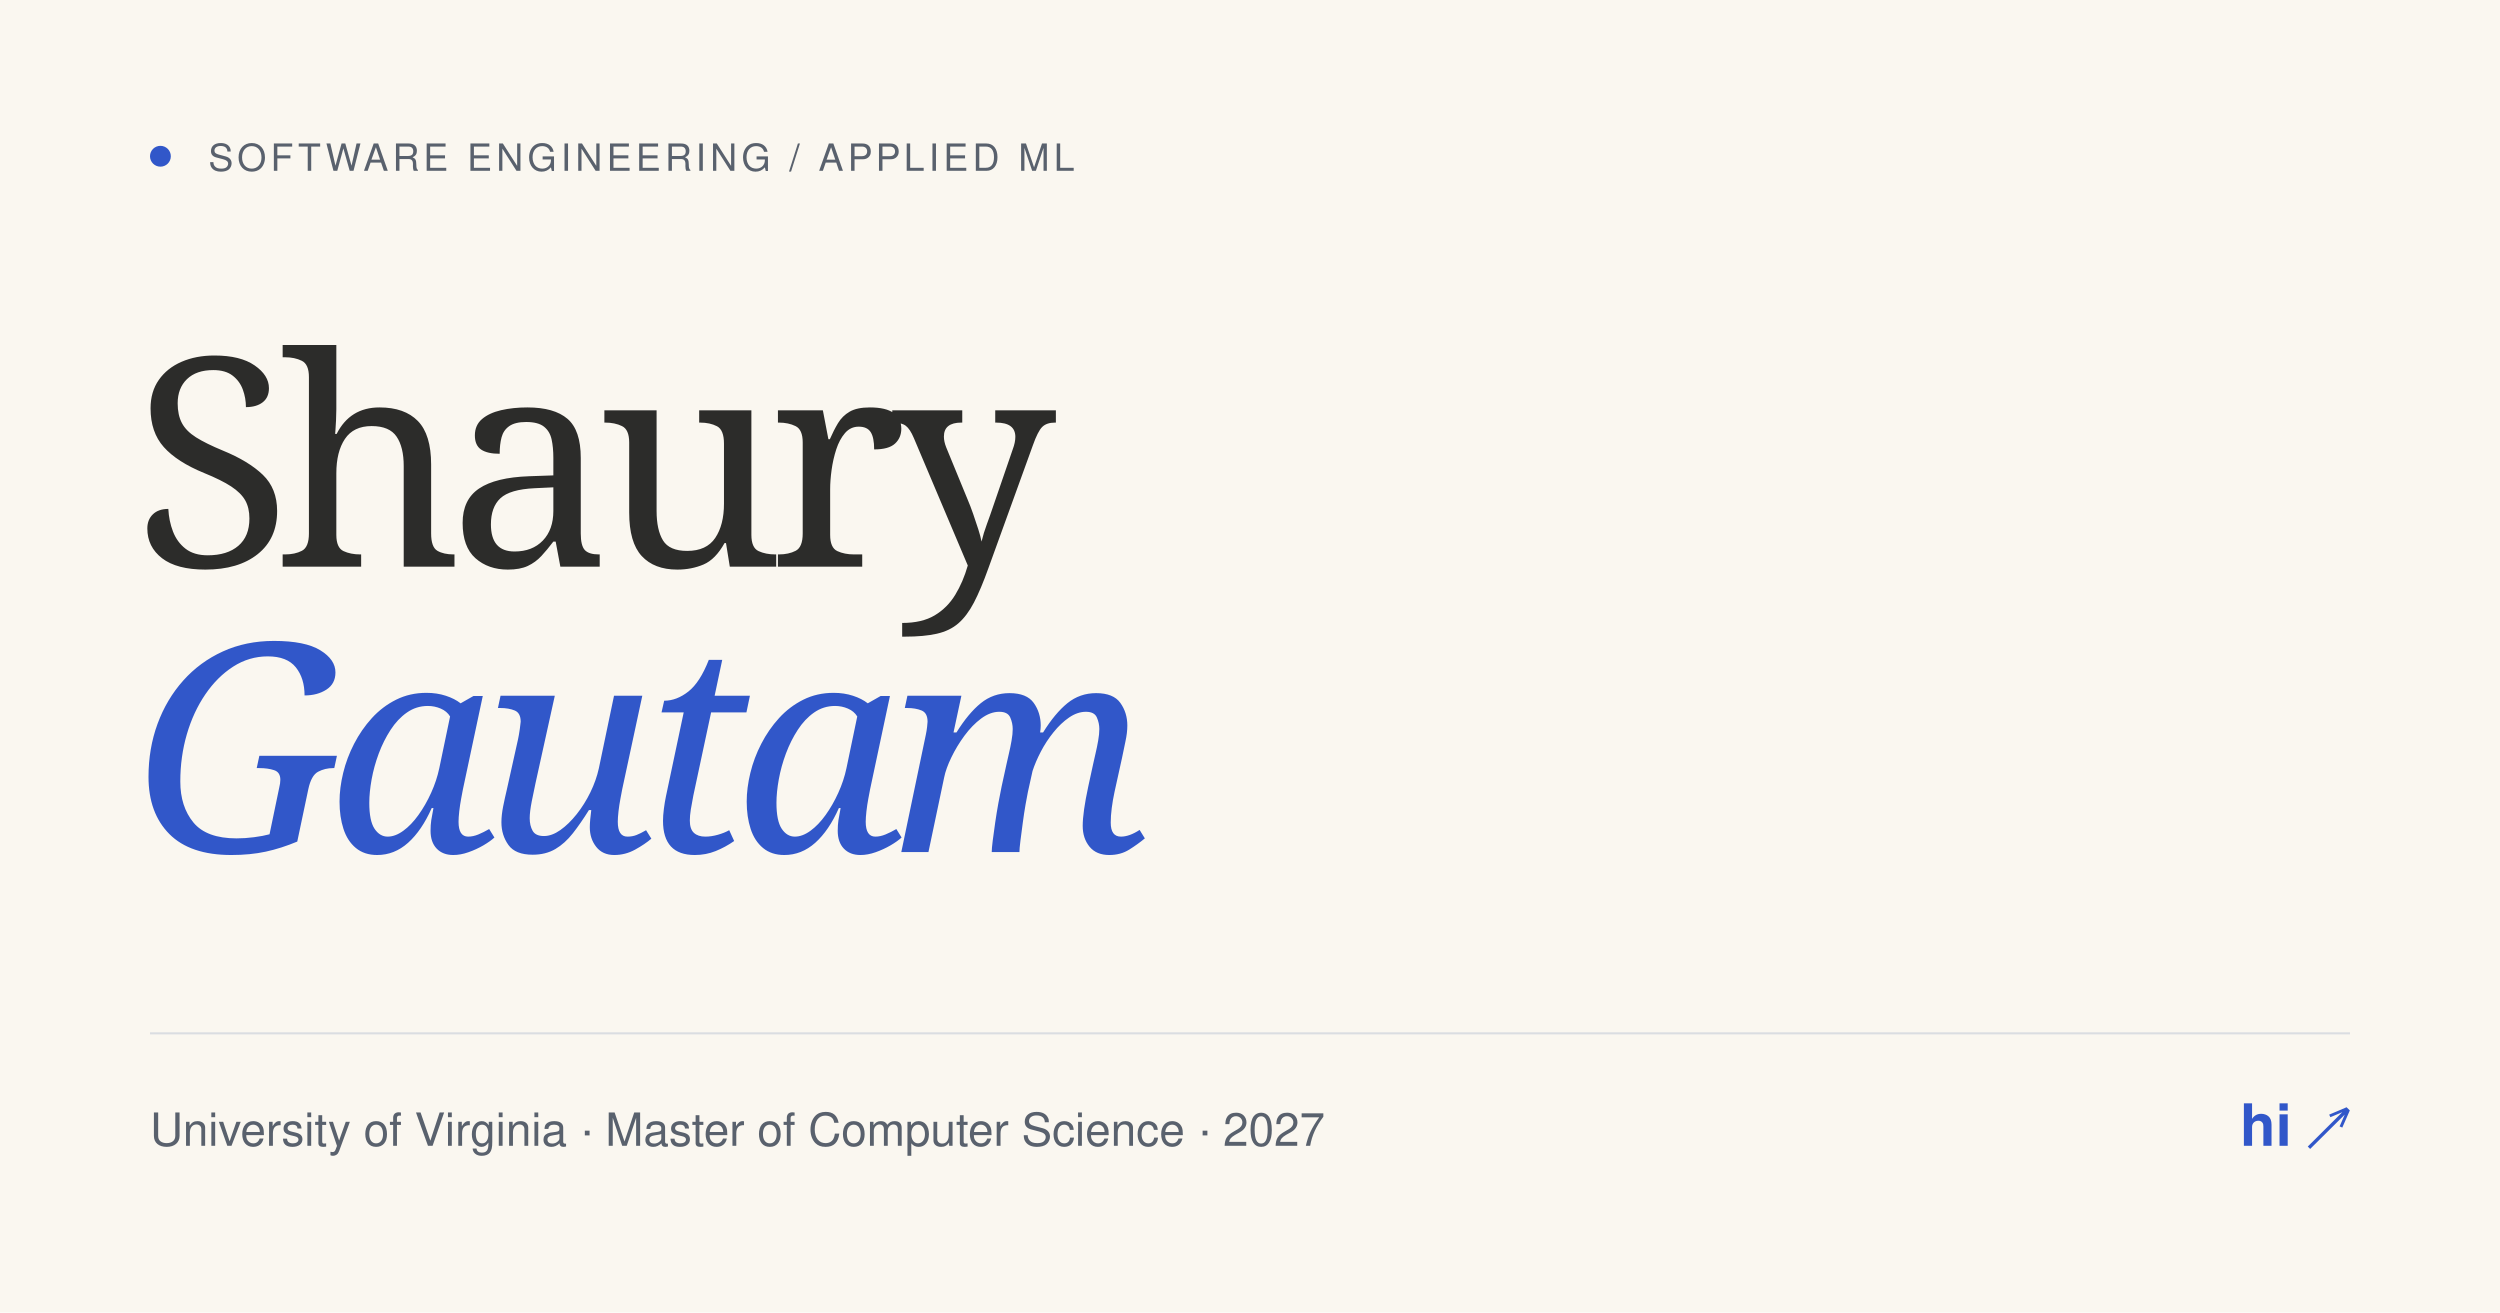
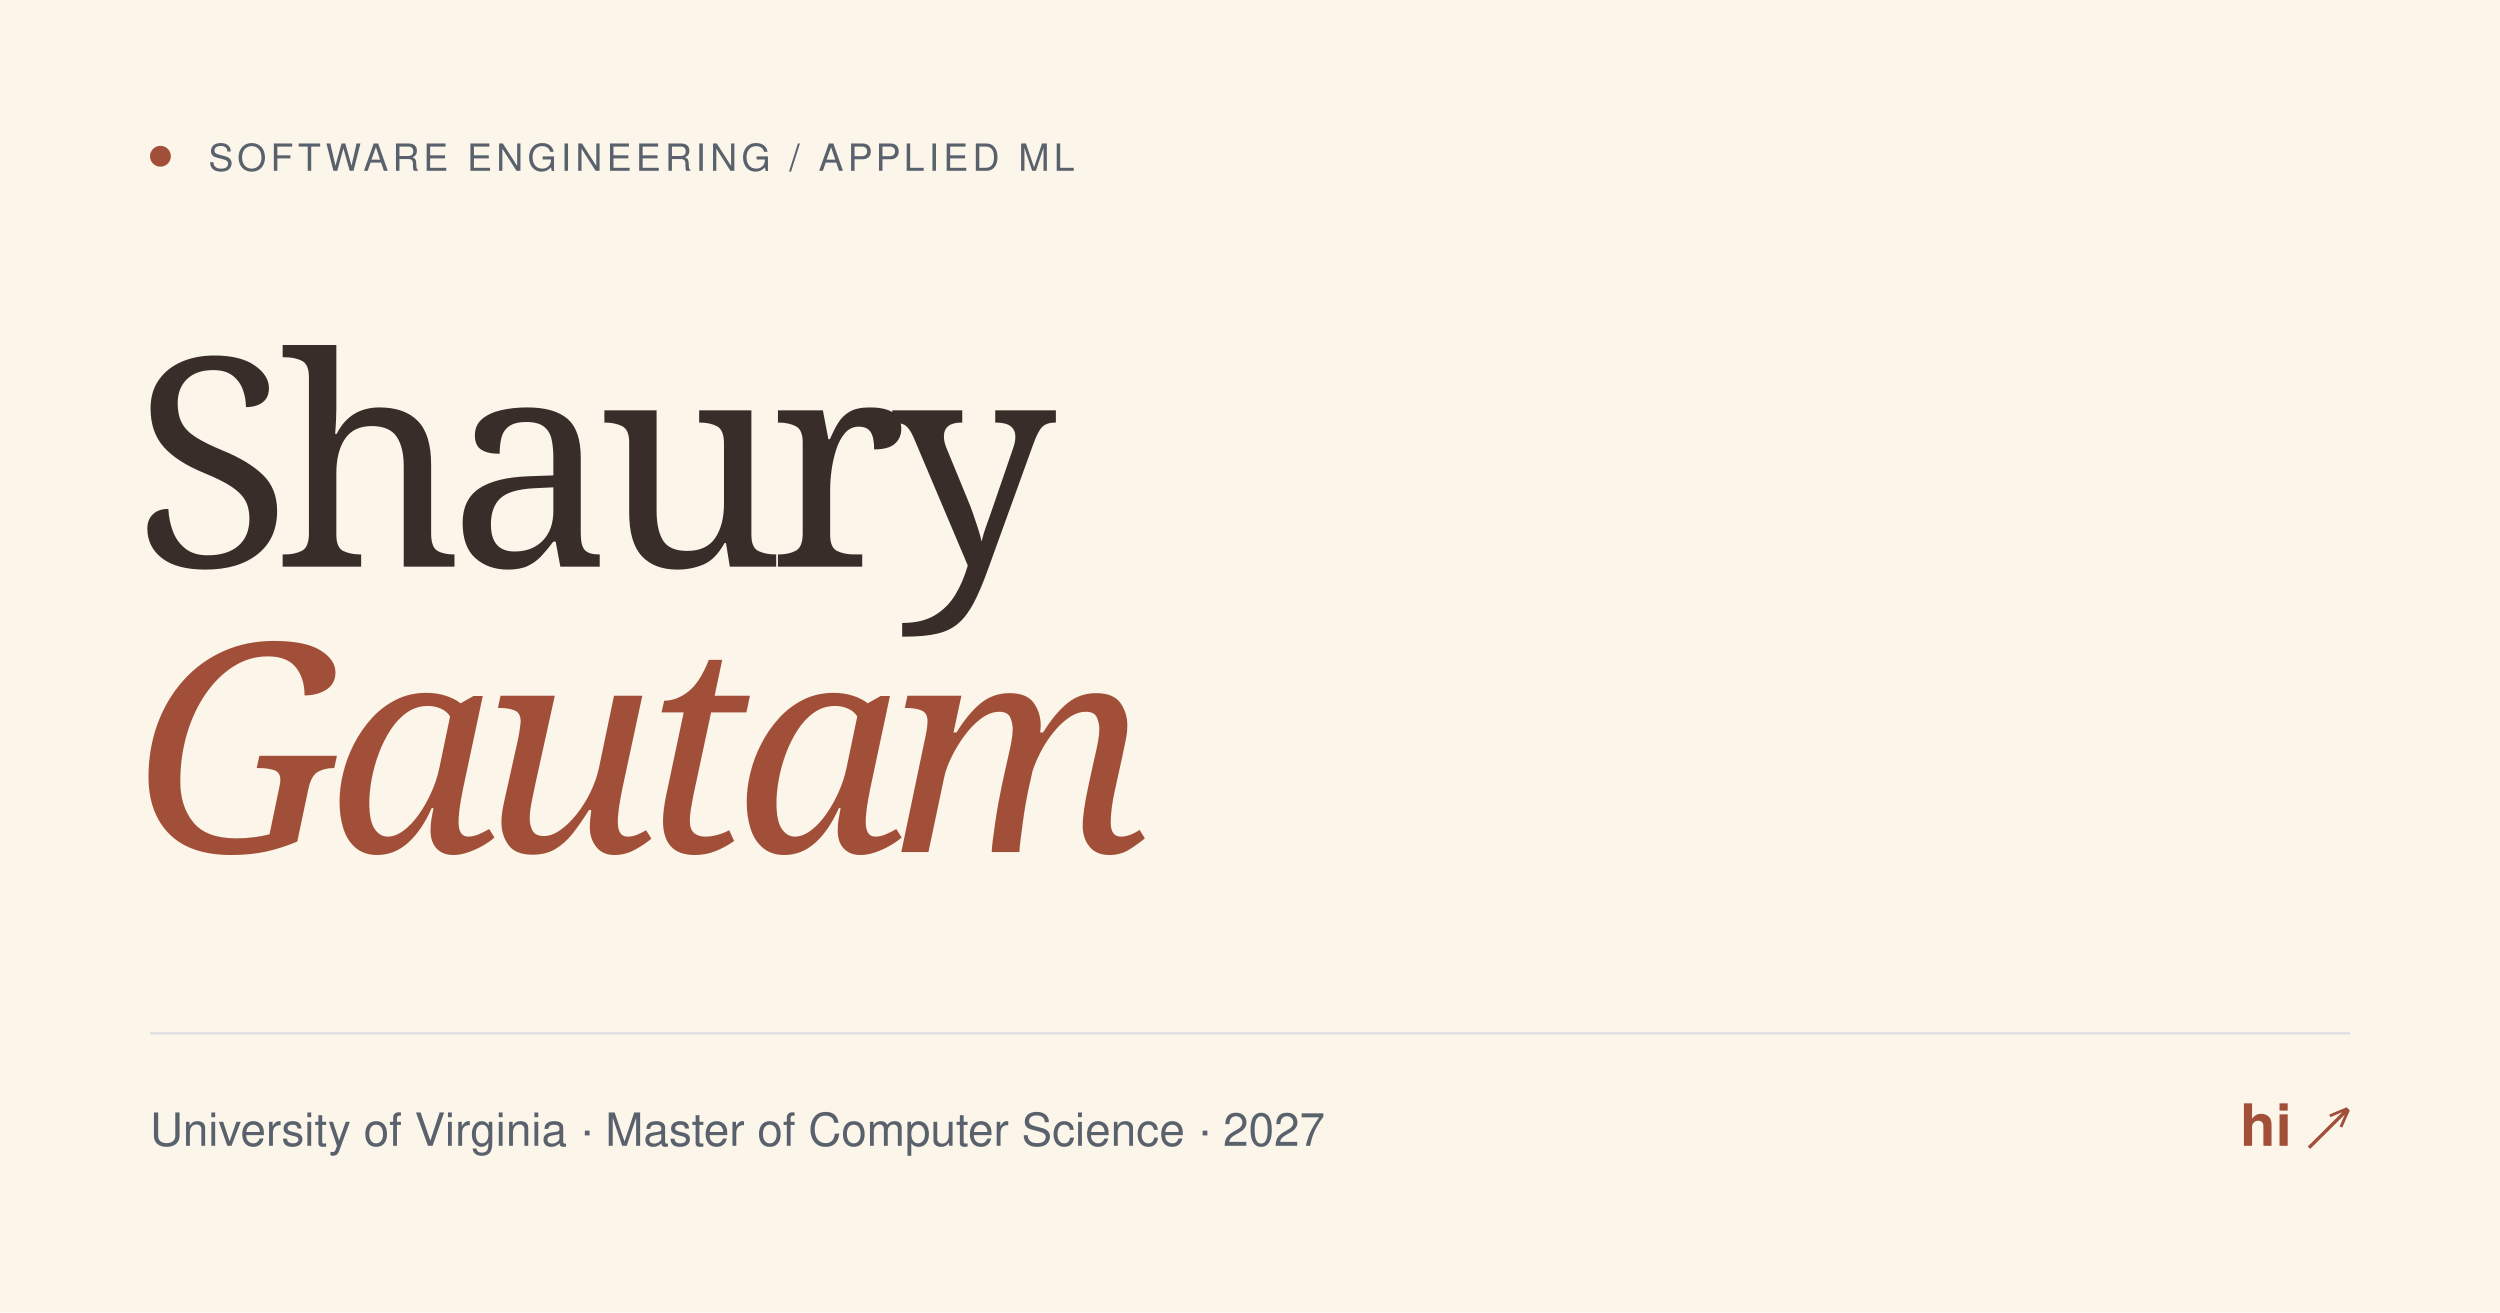
<svg xmlns="http://www.w3.org/2000/svg" width="1200" height="630" viewBox="0 0 1200 630">
-   <rect width="1200" height="630" fill="#faf7f0" />
-   <rect x="72" y="70" width="10" height="10" rx="5" fill="#3157c9" />
+   <rect width="1200" height="630" fill="#fcf5e9" />
+   <rect x="72" y="70" width="10" height="10" rx="5" fill="#a14f38" />
  <g font-family="Helvetica, Arial, sans-serif">
    <text x="100" y="82" fill="#59616d" font-size="18" letter-spacing="2">SOFTWARE ENGINEERING / APPLIED ML</text>
-     <text x="64" y="272" fill="#2c2c2a" font-family="Georgia, serif" font-size="140" font-weight="400" letter-spacing="-7">Shaury</text>
-     <text x="64" y="409" fill="#3157c9" font-family="Georgia, serif" font-style="italic" font-size="140" font-weight="400" letter-spacing="-7">Gautam</text>
+     <text x="64" y="272" fill="#382d29" font-family="Georgia, serif" font-size="140" font-weight="400" letter-spacing="-7">Shaury</text>
+     <text x="64" y="409" fill="#a14f38" font-family="Georgia, serif" font-style="italic" font-size="140" font-weight="400" letter-spacing="-7">Gautam</text>
    <path d="M72 496H1128" stroke="#dadde1" />
    <text x="72" y="550" fill="#59616d" font-size="22">University of Virginia · Master of Computer Science · 2027</text>
-     <text x="1128" y="550" text-anchor="end" fill="#3157c9" font-size="28" font-weight="600">hi ↗</text>
+     <text x="1128" y="550" text-anchor="end" fill="#a14f38" font-size="28" font-weight="600">hi ↗</text>
  </g>
</svg>
